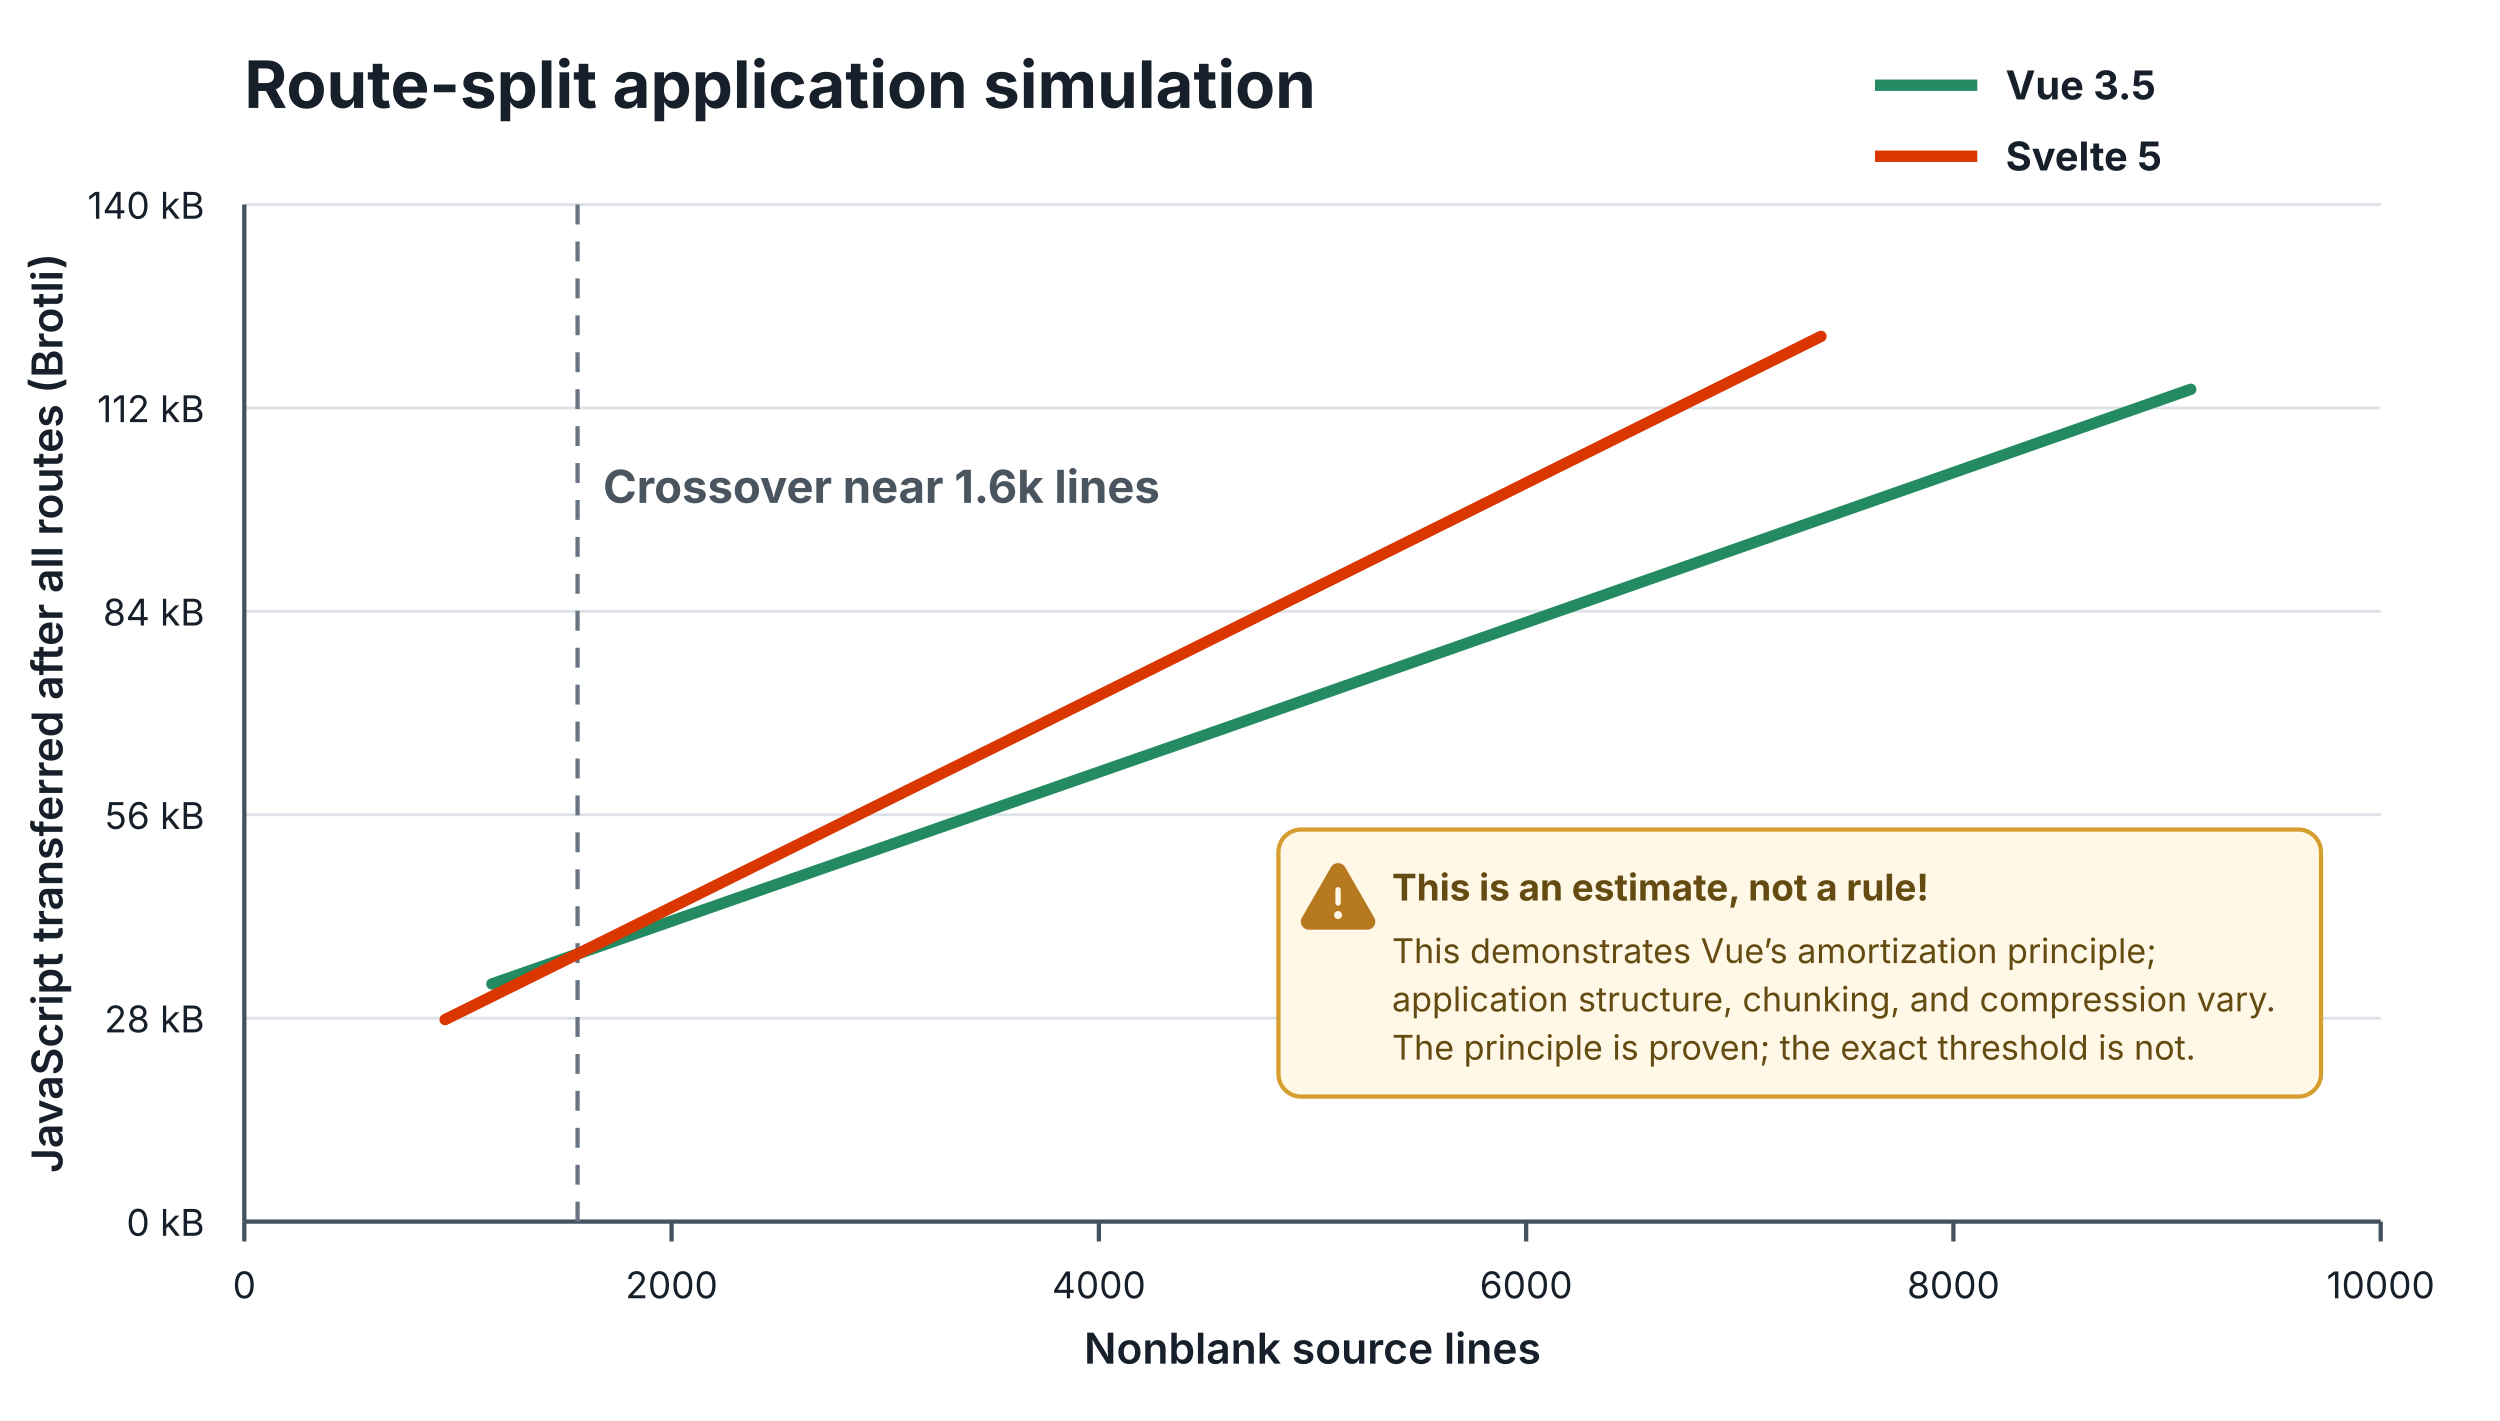
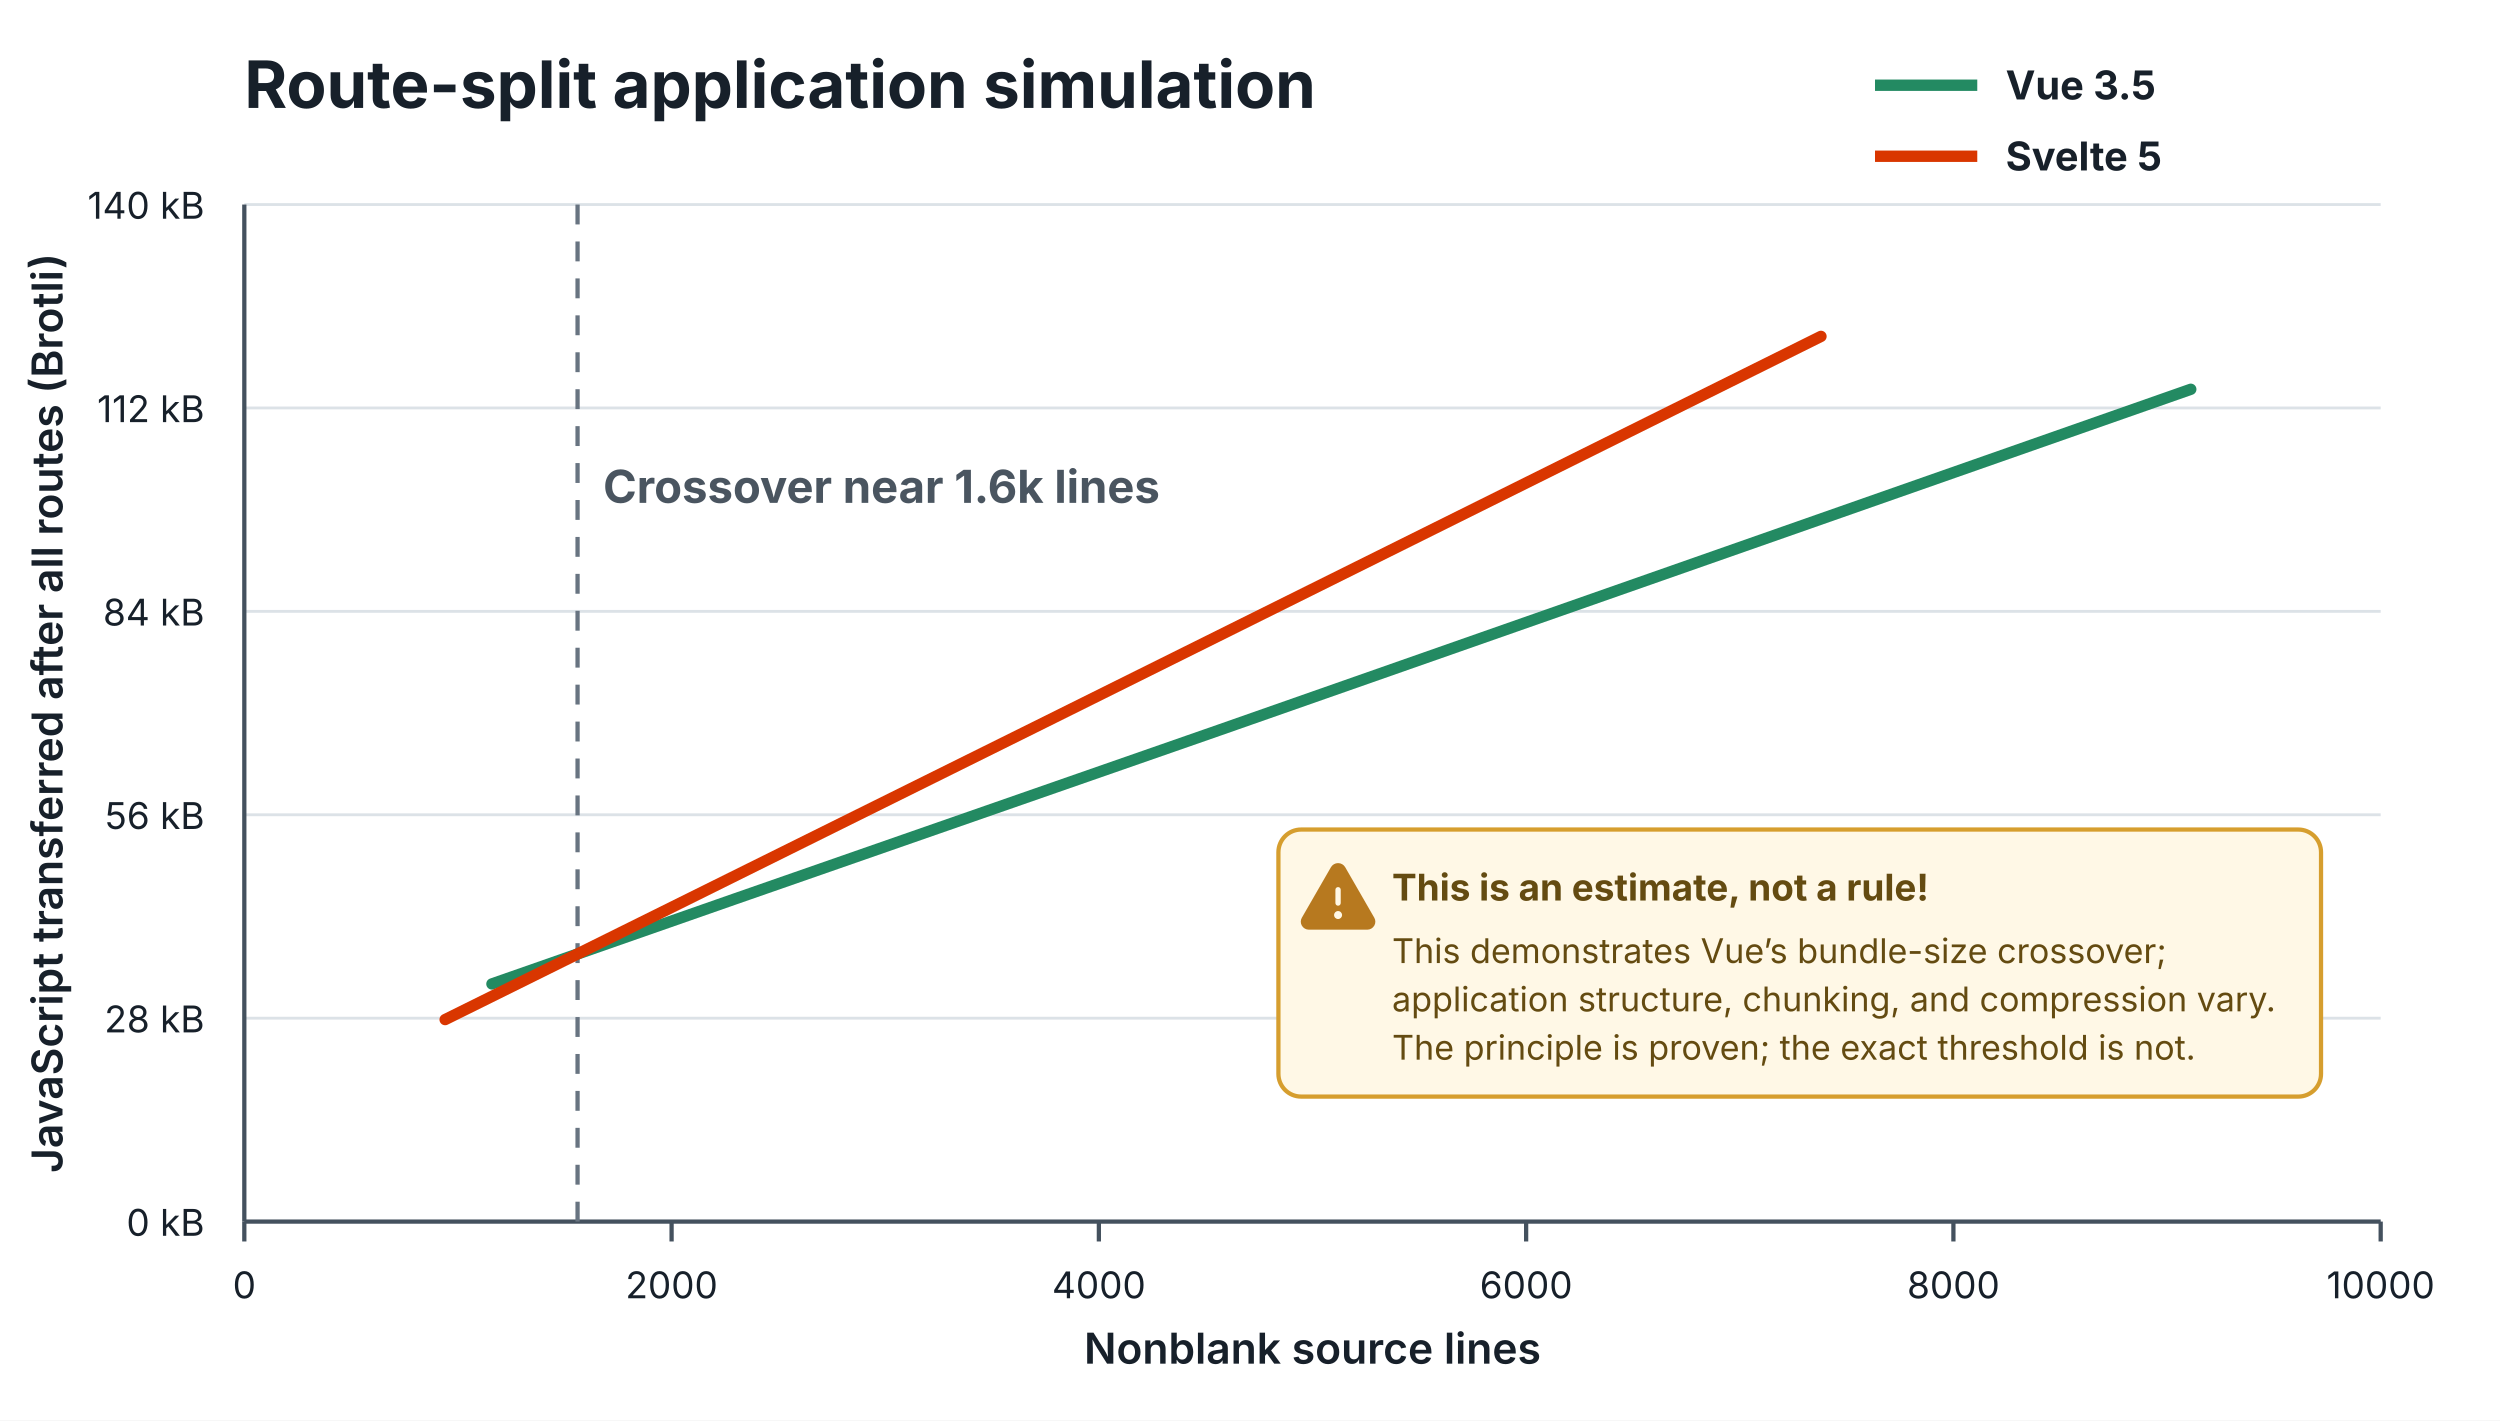
<svg xmlns="http://www.w3.org/2000/svg" width="880" height="500" viewBox="0 0 880 500" role="img" aria-labelledby="title description">
  <style>
    text { font-family: ui-sans-serif, system-ui, -apple-system, BlinkMacSystemFont, "Segoe UI", sans-serif; fill: #17202a; }
    .title { font-size: 23px; font-weight: 700; }
    .axis { stroke: #44515e; stroke-width: 1.5; }
    .grid { stroke: #dce2e7; stroke-width: 1; }
    .tick { font-size: 13px; }
    .label { font-size: 15px; font-weight: 600; }
    .legend { font-size: 14px; font-weight: 650; }
    .marker { stroke: #687481; stroke-width: 1.5; stroke-dasharray: 7 6; }
    .annotation { font-size: 13px; font-weight: 650; fill: #4a5560; }
    .annotation-emphasis { font-size: 16px; font-weight: 725; }
    .callout-box { fill: #fff8e6; stroke: #d69e2e; stroke-width: 1.5; }
    .callout-icon { fill: #b7791f; }
    .callout-title { fill: #644b11; font-size: 13px; font-weight: 750; }
    .callout-text { fill: #644b11; font-size: 12px; }
  </style>
  <rect width="880" height="500" fill="#ffffff" />
  <text x="86" y="38" class="title">Route-split application simulation</text>
  <line x1="660" y1="30" x2="696" y2="30" stroke="#238a62" stroke-width="4" />
  <text x="706" y="35" class="legend">Vue 3.5</text>
  <line x1="660" y1="55" x2="696" y2="55" stroke="#d93600" stroke-width="4" />
  <text x="706" y="60" class="legend">Svelte 5</text>
  <line x1="86" y1="430" x2="838" y2="430" class="grid" />
  <text x="72" y="435" text-anchor="end" class="tick">0 kB</text>
  <line x1="86" y1="358.4" x2="838" y2="358.4" class="grid" />
  <text x="72" y="363.4" text-anchor="end" class="tick">28 kB</text>
  <line x1="86" y1="286.8" x2="838" y2="286.8" class="grid" />
  <text x="72" y="291.8" text-anchor="end" class="tick">56 kB</text>
  <line x1="86" y1="215.2" x2="838" y2="215.2" class="grid" />
  <text x="72" y="220.2" text-anchor="end" class="tick">84 kB</text>
  <line x1="86" y1="143.6" x2="838" y2="143.6" class="grid" />
  <text x="72" y="148.6" text-anchor="end" class="tick">112 kB</text>
  <line x1="86" y1="72" x2="838" y2="72" class="grid" />
  <text x="72" y="77" text-anchor="end" class="tick">140 kB</text>
  <line x1="86" y1="72" x2="86" y2="430" class="axis" />
  <line x1="86" y1="430" x2="838" y2="430" class="axis" />
  <line x1="86" y1="430" x2="86" y2="437" class="axis" />
  <text x="86" y="457" text-anchor="middle" class="tick">0</text>
  <line x1="236.4" y1="430" x2="236.4" y2="437" class="axis" />
  <text x="236.4" y="457" text-anchor="middle" class="tick">2000</text>
  <line x1="386.8" y1="430" x2="386.8" y2="437" class="axis" />
  <text x="386.8" y="457" text-anchor="middle" class="tick">4000</text>
  <line x1="537.2" y1="430" x2="537.2" y2="437" class="axis" />
  <text x="537.2" y="457" text-anchor="middle" class="tick">6000</text>
  <line x1="687.6" y1="430" x2="687.6" y2="437" class="axis" />
  <text x="687.6" y="457" text-anchor="middle" class="tick">8000</text>
  <line x1="838" y1="430" x2="838" y2="437" class="axis" />
  <text x="838" y="457" text-anchor="middle" class="tick">10000</text>
  <line x1="203.3" y1="72" x2="203.3" y2="430" class="marker" />
  <text x="212.3" y="177" text-anchor="start" class="annotation annotation-emphasis">Crossover near 1.6k lines</text>
  <polyline points="173.16,346.34 258.58,316.46 429.44,256.9 771.15,137.03" fill="none" stroke="#238a62" stroke-width="4" stroke-linejoin="round" stroke-linecap="round" />
  <polyline points="156.69,358.89 225.87,324.61 364.24,255.97 640.98,118.41" fill="none" stroke="#d93600" stroke-width="4" stroke-linejoin="round" stroke-linecap="round" />
  <g transform="translate(450 292)">
    <rect width="367" height="94" rx="8" class="callout-box" />
    <g transform="translate(6 9) scale(0.1171875)" class="callout-icon">
      <path d="M236.8,188.09,149.35,36.22h0a24.76,24.76,0,0,0-42.7,0L19.2,188.09a23.51,23.51,0,0,0,0,23.72A24.35,24.35,0,0,0,40.55,224h174.9a24.35,24.35,0,0,0,21.33-12.19A23.51,23.51,0,0,0,236.8,188.09ZM120,104a8,8,0,0,1,16,0v40a8,8,0,0,1-16,0Zm8,88a12,12,0,1,1,12-12A12,12,0,0,1,128,192Z" />
    </g>
    <text x="40" y="25" class="callout-title">This is an estimate, not a rule!</text>
-     <text x="40" y="47" class="callout-text">This demonstrates Vue’s amortization principle;</text>
+     <text x="40" y="47" class="callout-text">This demonstrates Vue’s bundle-size crossover;</text>
    <text x="40" y="64" class="callout-text">application structure, chunking, and compression vary.</text>
    <text x="40" y="81" class="callout-text">The principle is proven; the exact threshold is not.</text>
  </g>
  <text x="462" y="480" text-anchor="middle" class="label">Nonblank source lines</text>
  <text x="22" y="251" text-anchor="middle" transform="rotate(-90 22 251)" class="label">JavaScript transferred after all routes (Brotli)</text>
</svg>
